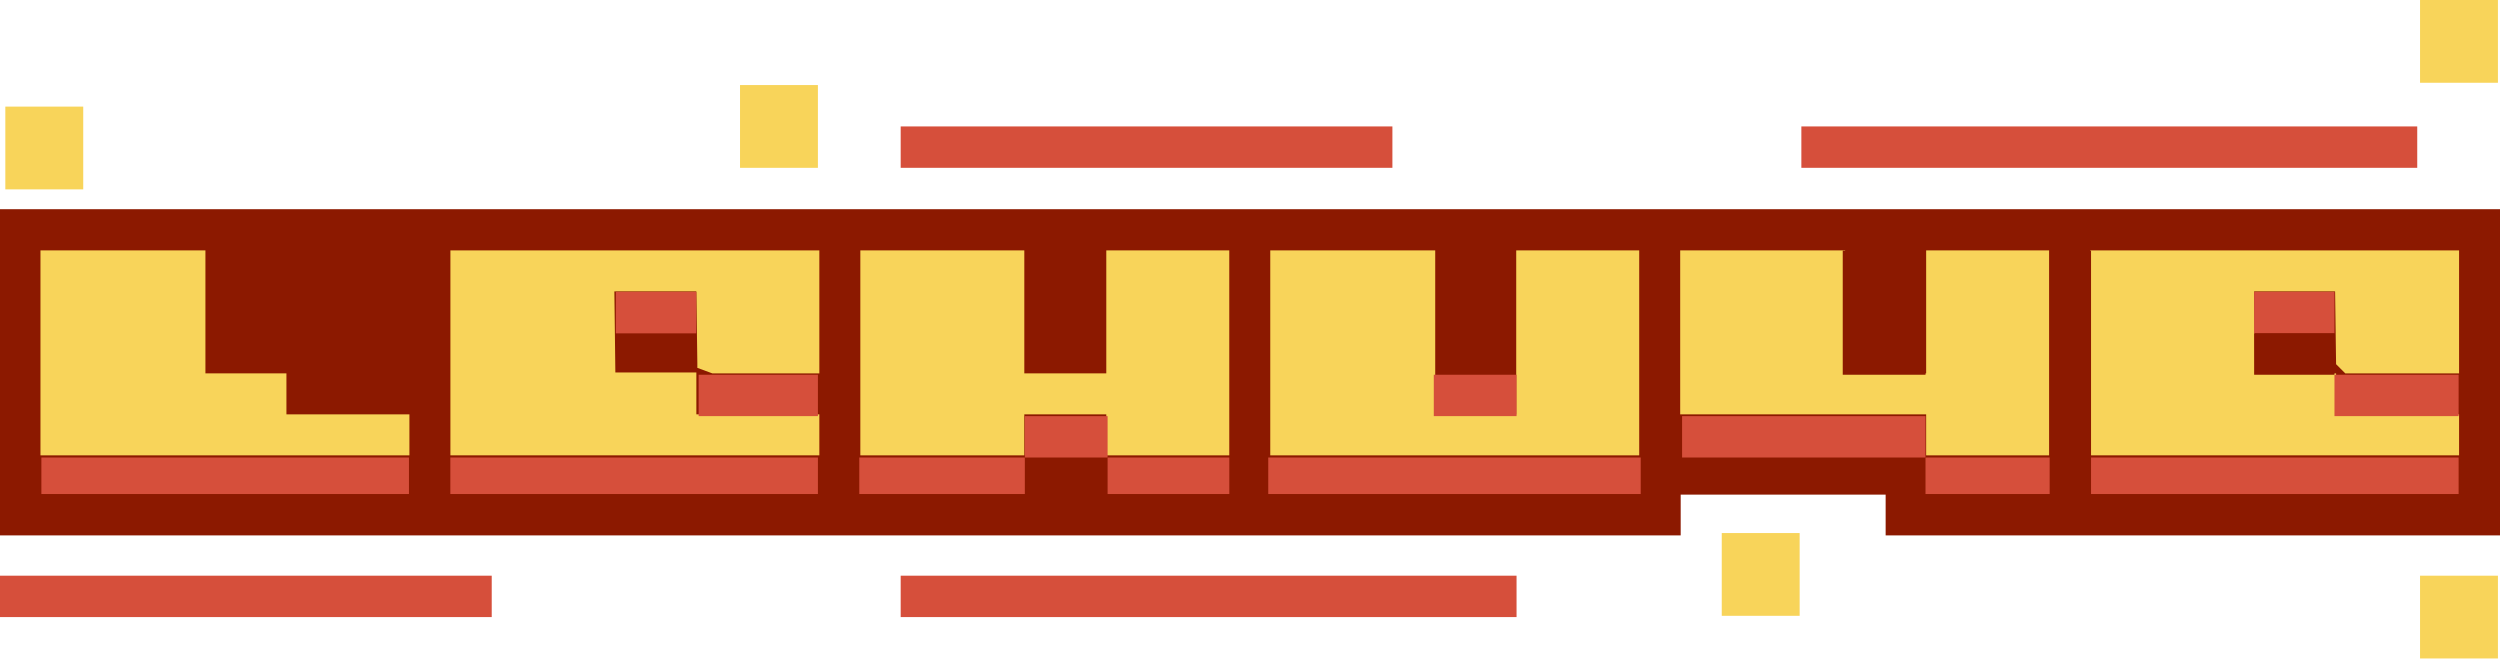
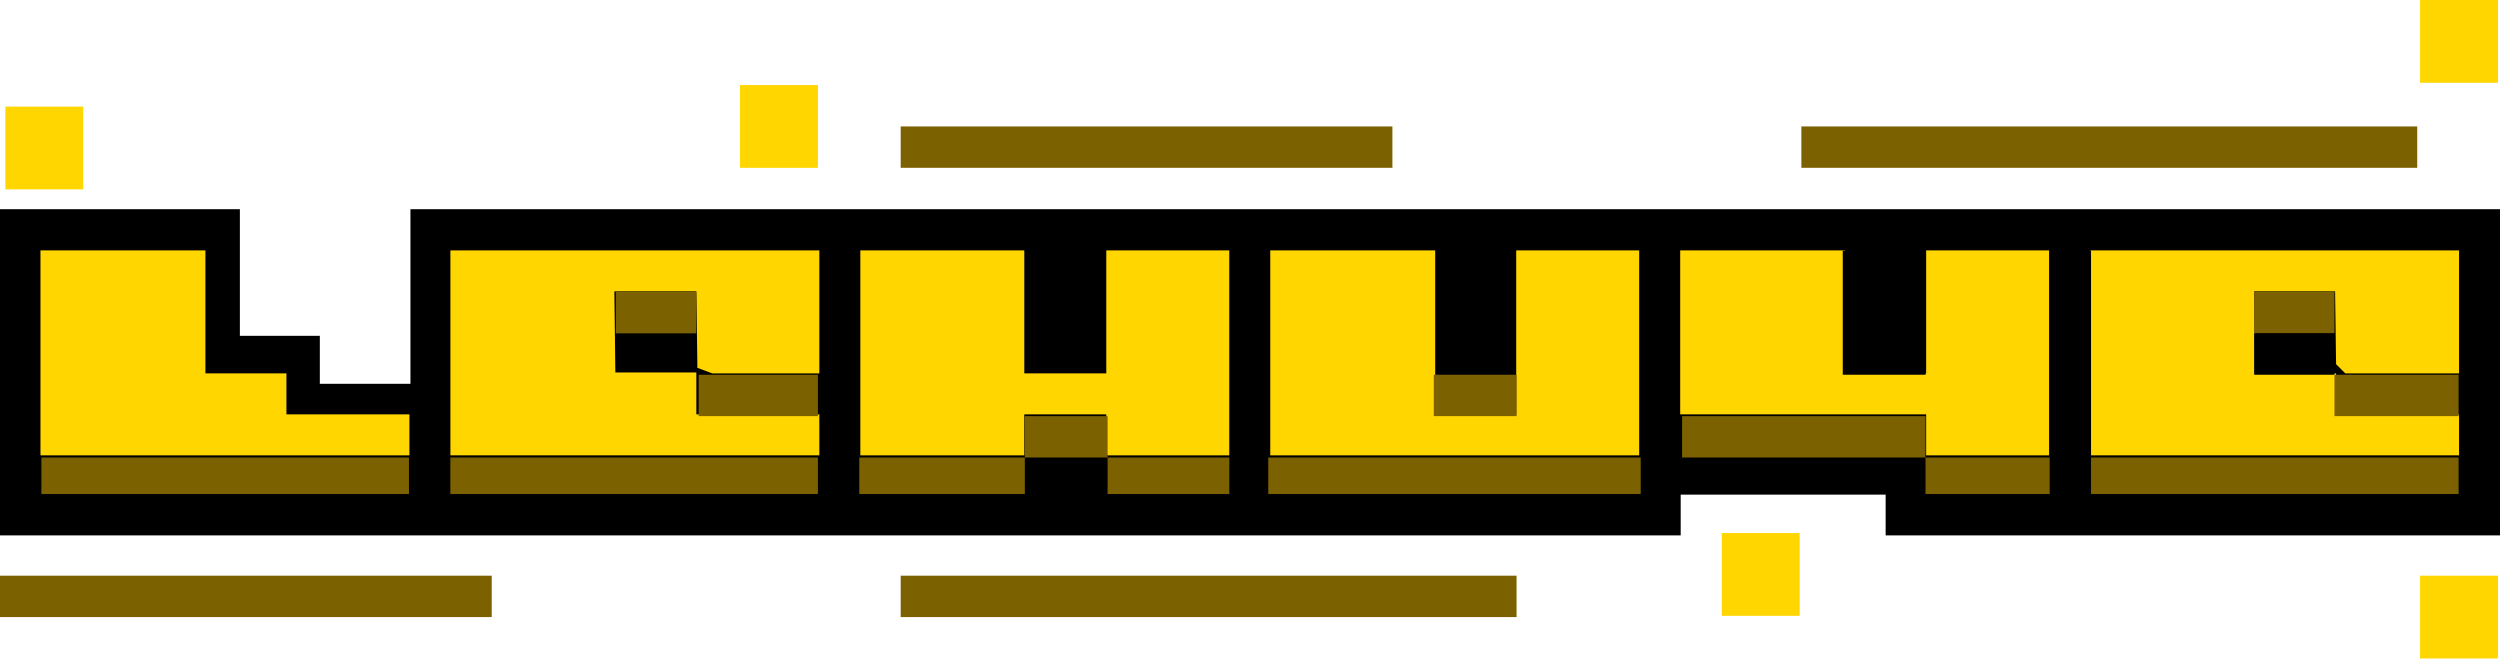
<svg xmlns="http://www.w3.org/2000/svg" width="469" height="124" viewBox="0 0 469 124" fill="none">
-   <path d="M138.828 31.484V15.957H153.441V31.484H138.828Z" fill="#F8D45A" />
-   <path d="M323 115.527V100H337.613V115.527H323Z" fill="#F8D45A" />
-   <path d="M454 123.527V108H468.613V123.527H454Z" fill="#F8D45A" />
-   <path d="M1 35.527V20H15.613V35.527H1Z" fill="#F8D45A" />
-   <path d="M454 15.527V0H468.613V15.527H454Z" fill="#F8D45A" />
-   <path d="M469 39.246L469 100.44L353.747 100.44L353.747 92.791L315.296 92.791L315.296 100.44L-1.5553e-05 100.44L-1.28781e-05 39.246L469 39.246Z" fill="#8C1900" />
-   <path d="M38.538 46.973H7.592V85.424H76.805V77.734H53.734V70.044H38.538V46.973Z" fill="#F8D45A" />
-   <path d="M153.709 46.973V70.044H134.483H133.623L130.822 69.009V68.15L130.638 54.663H115.257L115.441 69.869H130.638V77.734H153.709V85.424H84.496V46.973H153.709Z" fill="#F8D45A" />
-   <path d="M161.399 85.424V46.973H192.16V70.044H207.541V46.973H230.612V85.424H207.541V77.734H192.16V85.424H161.399Z" fill="#F8D45A" />
-   <path d="M238.302 85.424V46.973H269.248V77.734H284.444V46.973H307.515V85.424H238.302Z" fill="#F8D45A" />
-   <path d="M315.205 77.734V46.973H346.15V70.044H361.347V46.973H384.418V85.424H361.347V77.734H346.15H315.205Z" fill="#F8D45A" />
-   <path d="M461.321 46.973V70.044H439.97L439.11 69.184L438.25 68.324L438.066 54.663H422.87L423.054 70.044H438.25V77.734H461.321V85.424H392.108V46.973H461.321Z" fill="#F8D45A" />
-   <rect x="422.876" y="54.773" width="15.07" height="7.763" fill="#D64F3B" />
-   <rect x="115.537" y="54.773" width="15.07" height="7.763" fill="#D64F3B" />
-   <rect x="315.559" y="78.066" width="45.667" height="7.763" fill="#D64F3B" />
-   <rect x="237.925" y="85.828" width="69.871" height="6.85" fill="#D64F3B" />
-   <rect x="161.204" y="85.828" width="31.054" height="6.85" fill="#D64F3B" />
-   <rect x="207.785" y="85.828" width="22.834" height="6.85" fill="#D64F3B" />
-   <rect x="192.258" y="78.066" width="15.527" height="7.763" fill="#D64F3B" />
-   <rect x="84.484" y="85.828" width="68.957" height="6.85" fill="#D64F3B" />
-   <rect x="7.763" y="85.828" width="68.957" height="6.85" fill="#D64F3B" />
-   <rect x="268.979" y="70.301" width="15.527" height="7.763" fill="#D64F3B" />
-   <rect x="422.876" y="62.539" width="15.07" height="7.763" fill="#8C1900" />
-   <rect x="392.279" y="47.012" width="45.667" height="7.763" transform="rotate(90 392.279 47.0117)" fill="#8C1900" />
-   <rect x="361.226" y="47.012" width="23.29" height="15.527" transform="rotate(90 361.226 47.0117)" fill="#8C1900" />
-   <rect x="437.947" y="70.301" width="23.29" height="7.763" fill="#D64F3B" />
-   <rect x="131.064" y="70.301" width="22.377" height="7.763" fill="#D64F3B" />
-   <rect x="392.279" y="85.828" width="68.957" height="6.85" fill="#D64F3B" />
-   <rect x="361.226" y="85.828" width="23.29" height="6.85" fill="#D64F3B" />
-   <path d="M168.968 31.482V23.719H261.215V31.482H168.968Z" fill="#D64F3B" />
-   <path d="M0 115.763V108H92.247V115.763H0Z" fill="#D64F3B" />
-   <path d="M337.936 31.482V23.719H453.473V31.482H337.936Z" fill="#D64F3B" />
-   <path d="M168.968 115.763V108H284.505V115.763H168.968Z" fill="#D64F3B" />
+   <path d="M138.828 31.484V15.957H153.442V31.484H138.828Z" fill="#FFD600" />
+   <path d="M323 115.527V100H337.613V115.527H323Z" fill="#FFD600" />
+   <path d="M454 123.527V108H468.613V123.527H454Z" fill="#FFD600" />
+   <path d="M1 35.527V20H15.613V35.527H1Z" fill="#FFD600" />
+   <path d="M454 15.527V0H468.613V15.527H454Z" fill="#FFD600" />
+   <path d="M469 39.246L469 100.44L353.747 100.44L353.747 92.791L315.296 92.791L315.296 100.44L-5.23786e-06 100.44L-2.56301e-06 39.246L45 39.246L45 63L60 63L60 72L77 72L77 39.246L469 39.246Z" fill="black" />
+   <path d="M38.537 46.973H7.592V85.424H76.805V77.734H53.734V70.044H38.537V46.973Z" fill="#FFD600" />
+   <path d="M153.707 46.973V70.044H134.481H133.622L130.82 69.009V68.15L130.636 54.663H115.255L115.439 69.869H130.636V77.734H153.707V85.424H84.494V46.973H153.707Z" fill="#FFD600" />
+   <path d="M161.398 85.424V46.973H192.16V70.044H207.54V46.973H230.611V85.424H207.54V77.734H192.16V85.424H161.398Z" fill="#FFD600" />
+   <path d="M238.301 85.424V46.973H269.246V77.734H284.443V46.973H307.514V85.424H238.301Z" fill="#FFD600" />
+   <path d="M315.205 77.734V46.973H346.15V70.044H361.347V46.973H384.418V85.424H361.347V77.734H346.15H315.205Z" fill="#FFD600" />
+   <path d="M461.32 46.973V70.044H439.969L439.109 69.184L438.249 68.324L438.065 54.663H422.869L423.053 70.044H438.249V77.734H461.32V85.424H392.107V46.973H461.32Z" fill="#FFD600" />
+   <rect x="422.877" y="54.773" width="15.07" height="7.763" fill="#7C6100" />
+   <rect x="115.537" y="54.773" width="15.07" height="7.763" fill="#7C6100" />
+   <rect x="315.559" y="78.066" width="45.667" height="7.763" fill="#7C6100" />
+   <rect x="237.926" y="85.828" width="69.871" height="6.85" fill="#7C6100" />
+   <rect x="161.205" y="85.828" width="31.054" height="6.85" fill="#7C6100" />
+   <rect x="207.785" y="85.828" width="22.834" height="6.85" fill="#7C6100" />
+   <rect x="192.258" y="78.066" width="15.527" height="7.763" fill="#7C6100" />
+   <rect x="84.484" y="85.828" width="68.957" height="6.85" fill="#7C6100" />
+   <rect x="7.764" y="85.828" width="68.957" height="6.85" fill="#7C6100" />
+   <rect x="268.979" y="70.301" width="15.527" height="7.763" fill="#7C6100" />
+   <rect x="422.877" y="62.539" width="15.07" height="7.763" fill="black" />
+   <rect x="392.279" y="47.012" width="45.667" height="7.763" transform="rotate(90 392.279 47.0117)" fill="black" />
+   <rect x="361.227" y="47.012" width="23.29" height="15.527" transform="rotate(90 361.227 47.0117)" fill="black" />
+   <rect x="437.947" y="70.301" width="23.29" height="7.763" fill="#7C6100" />
+   <rect x="131.064" y="70.301" width="22.377" height="7.763" fill="#7C6100" />
+   <rect x="392.279" y="85.828" width="68.957" height="6.85" fill="#7C6100" />
+   <rect x="361.227" y="85.828" width="23.29" height="6.85" fill="#7C6100" />
+   <path d="M168.969 31.482V23.719H261.216V31.482H168.969Z" fill="#7C6100" />
+   <path d="M0 115.763V108H92.247V115.763H0Z" fill="#7C6100" />
+   <path d="M337.936 31.482V23.719H453.473V31.482H337.936Z" fill="#7C6100" />
+   <path d="M168.969 115.763V108H284.506V115.763H168.969Z" fill="#7C6100" />
</svg>
